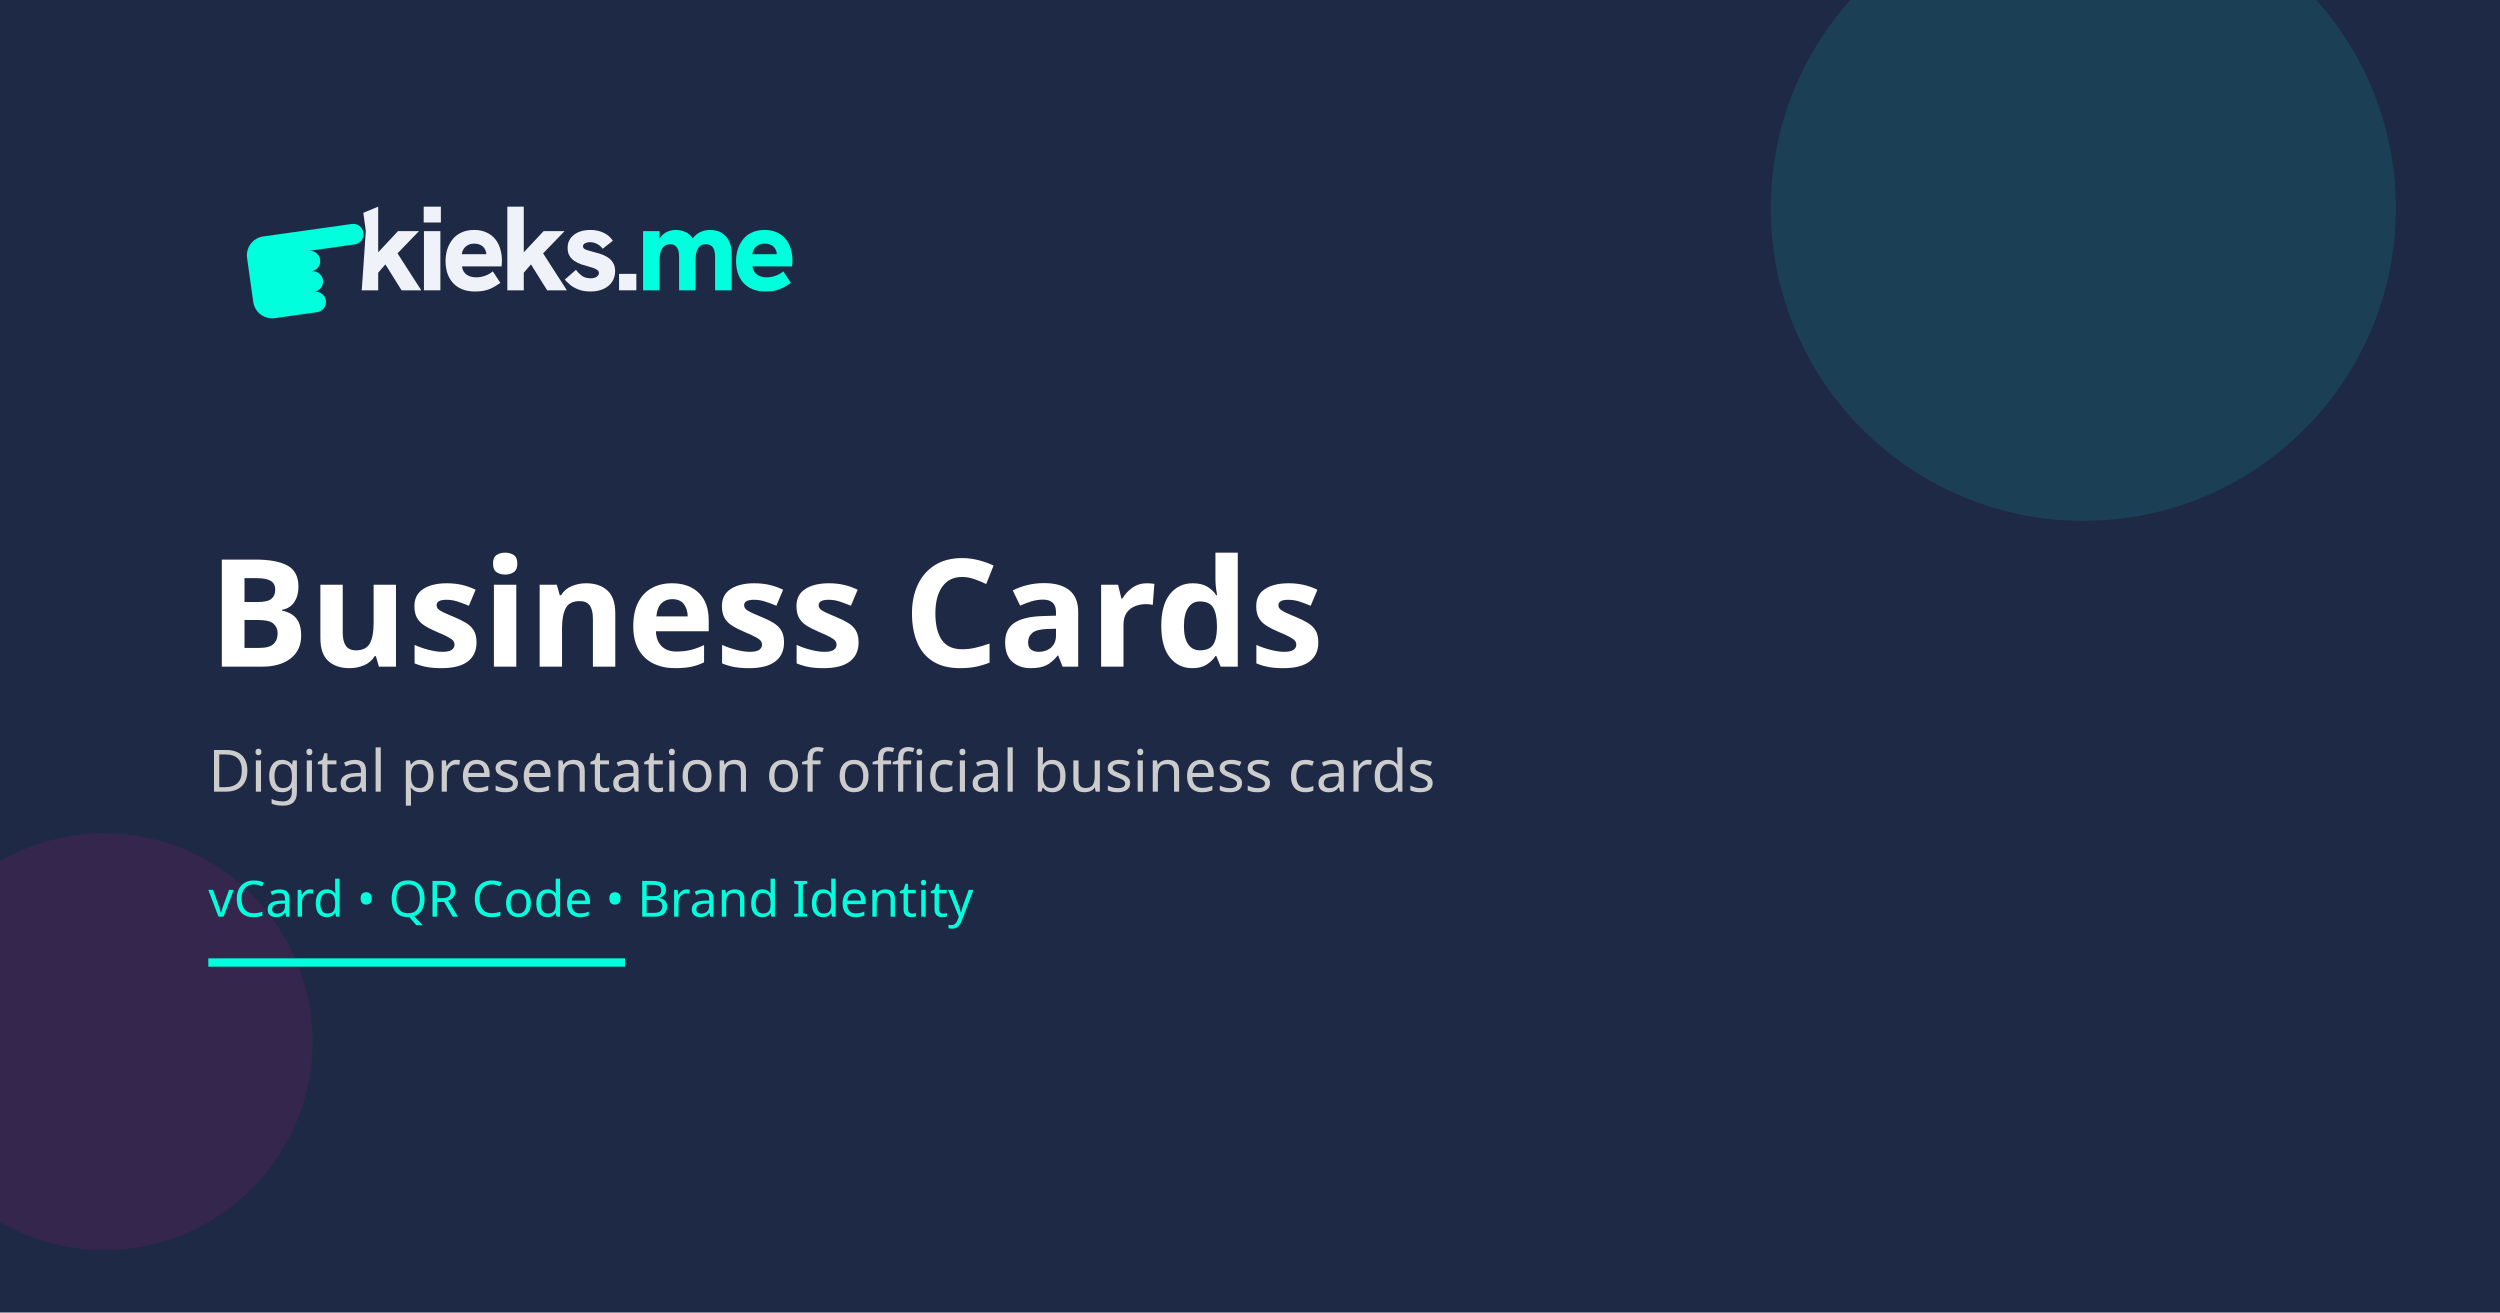
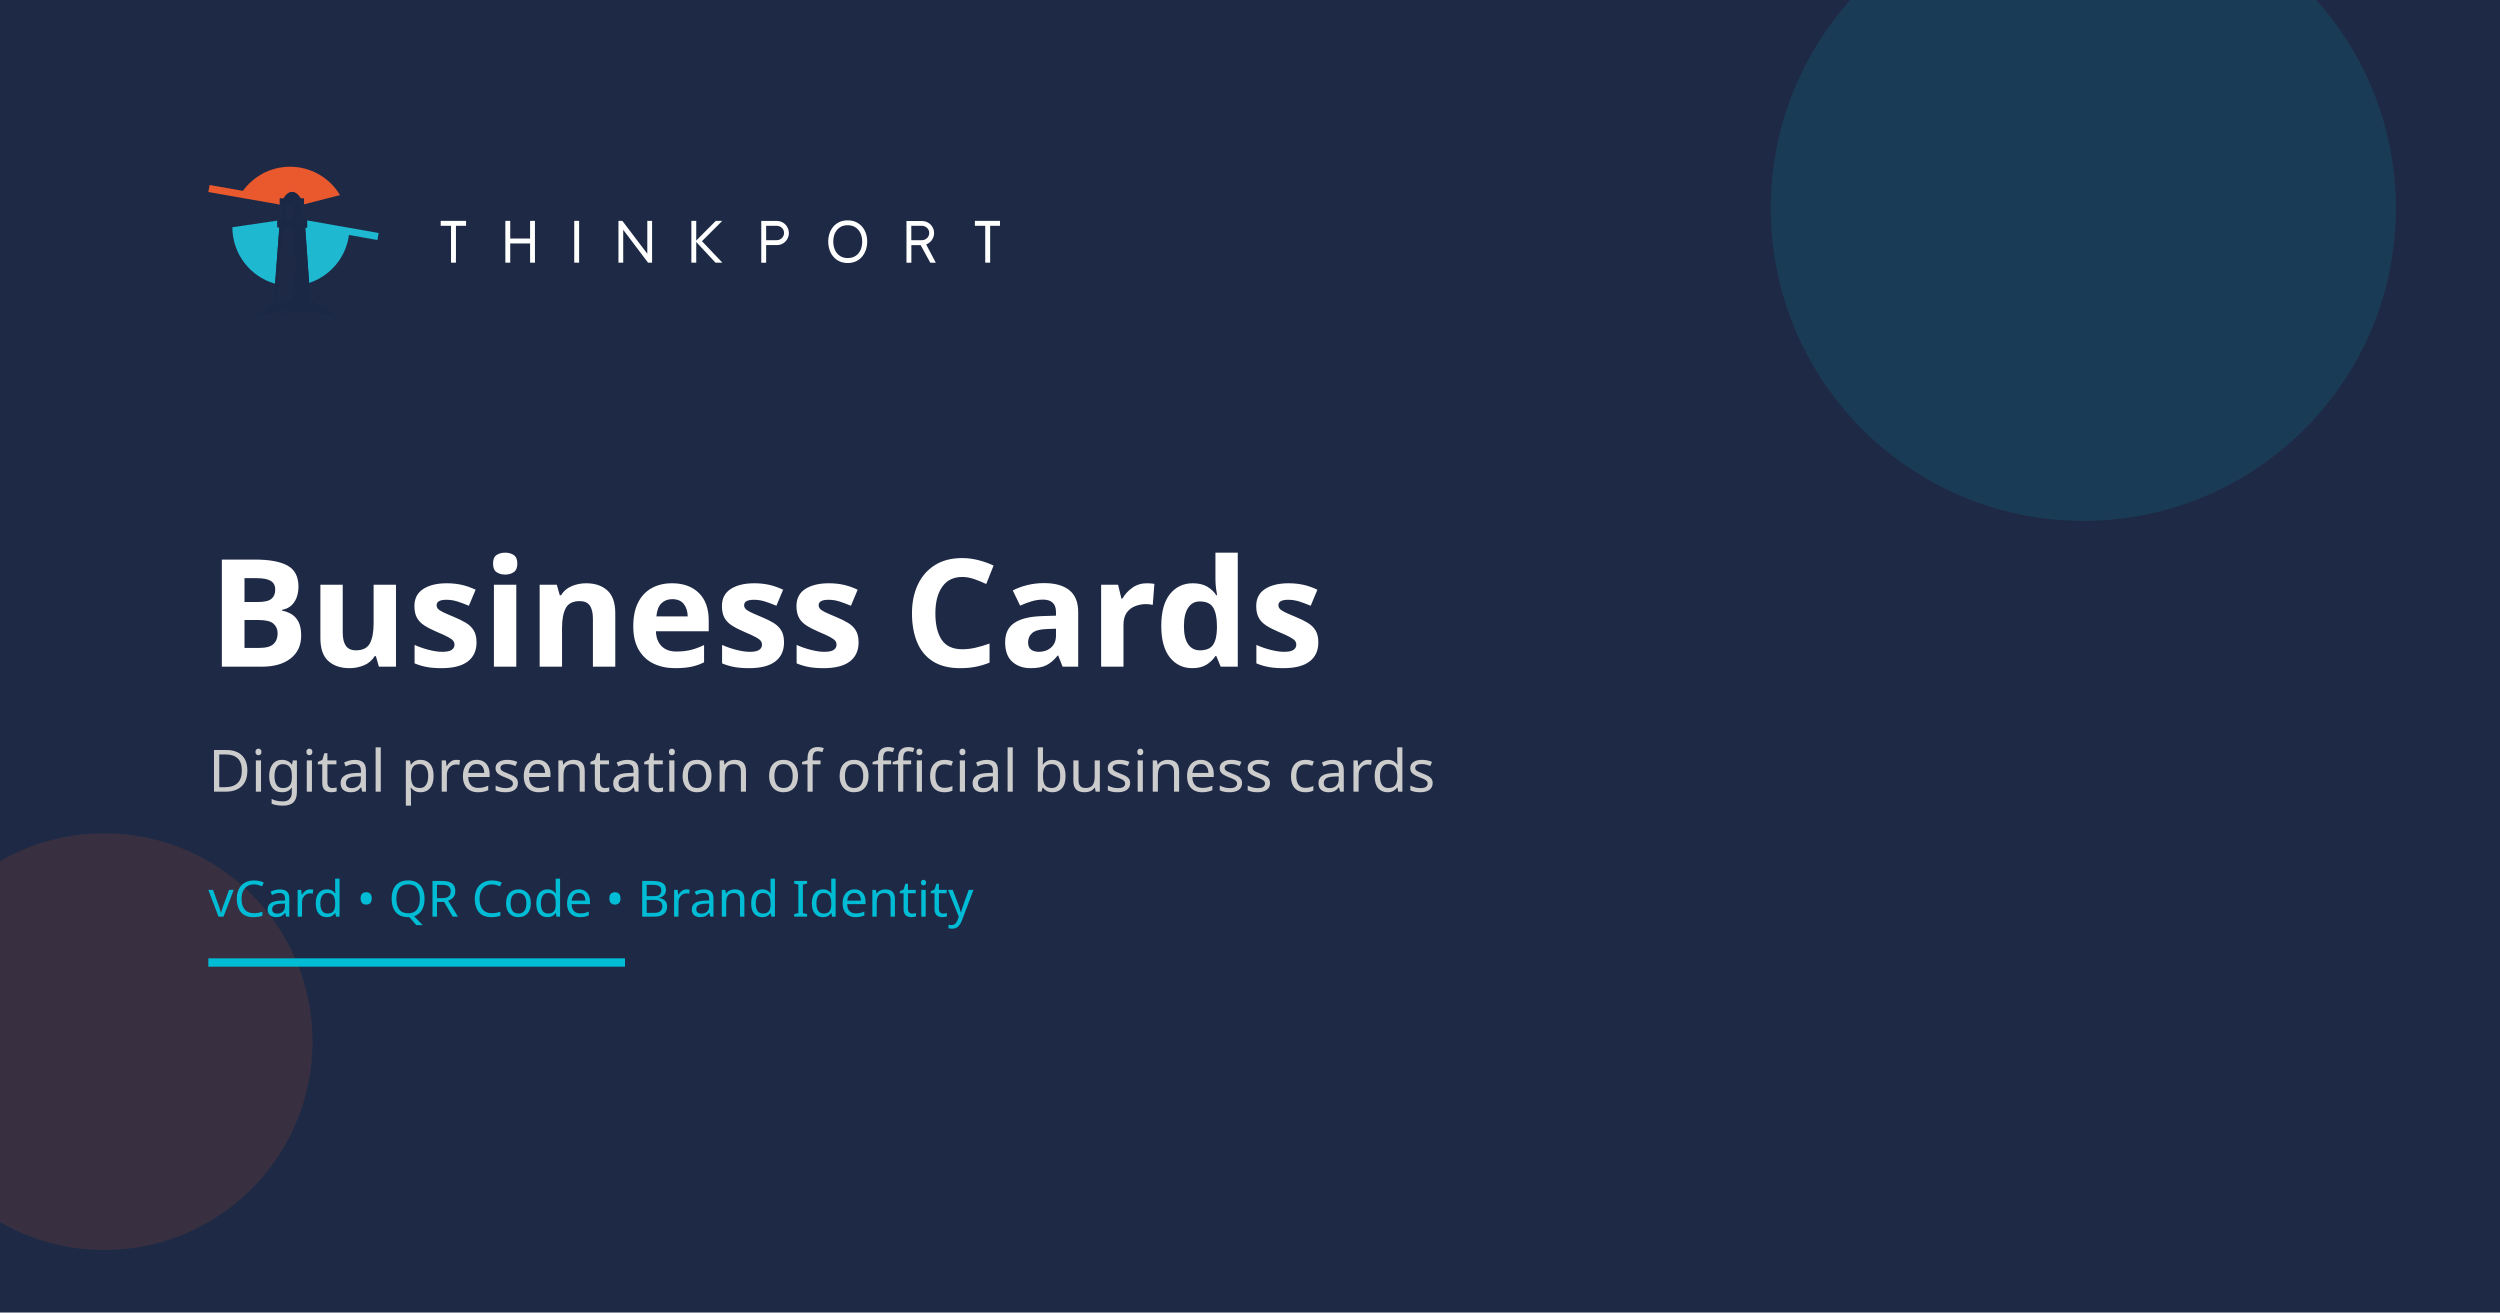
<svg xmlns="http://www.w3.org/2000/svg" width="1200" height="630" viewBox="0 0 1200 630" fill="none">
  <rect width="1200" height="630" fill="#1E2A45" />
-   <circle cx="1000" cy="100" r="150" fill="#00FFDC" opacity="0.1" />
-   <circle cx="50" cy="500" r="100" fill="#FF008F" opacity="0.1" />
+   <circle cx="1000" cy="100" r="150" fill="#00BCD4" opacity="0.12" />
+   <circle cx="50" cy="500" r="100" fill="#FF5722" opacity="0.12" />
  <g transform="translate(100, 80)">
-     <svg width="300" height="90" viewBox="0 0 500 150" fill="none">
-       <path d="M445.881 99.872C441.657 99.872 438.009 99.2 434.937 97.856C431.929 96.512 429.465 94.688 427.545 92.384C425.689 90.08 424.313 87.488 423.417 84.608C422.585 81.664 422.169 78.624 422.169 75.488C422.169 72.48 422.585 69.504 423.417 66.56C424.313 63.616 425.657 60.96 427.449 58.592C429.241 56.16 431.609 54.24 434.553 52.832C437.497 51.36 441.017 50.624 445.113 50.624C448.761 50.624 451.961 51.264 454.713 52.544C457.529 53.76 459.865 55.488 461.721 57.728C463.577 59.904 464.953 62.496 465.849 65.504C466.809 68.512 467.289 71.744 467.289 75.2C467.289 75.776 467.257 76.448 467.193 77.216C467.193 77.984 467.129 78.848 467.001 79.808H435.321C435.705 82.752 436.953 84.96 439.065 86.432C441.177 87.84 443.705 88.544 446.649 88.544C449.017 88.544 451.385 88.128 453.753 87.296C456.121 86.464 458.201 85.28 459.993 83.744L466.041 92.96C463.673 94.624 461.465 95.968 459.417 96.992C457.433 98.016 455.353 98.752 453.177 99.2C451.065 99.648 448.633 99.872 445.881 99.872ZM454.329 73.184C454.457 72.672 454.553 72.16 454.617 71.648C454.745 71.136 454.809 70.656 454.809 70.208C454.809 68.928 454.553 67.776 454.041 66.752C453.593 65.664 452.953 64.736 452.121 63.968C451.289 63.2 450.297 62.624 449.145 62.24C447.993 61.792 446.713 61.568 445.305 61.568C443.065 61.568 441.209 62.016 439.737 62.912C438.329 63.744 437.241 64.8 436.473 66.08C435.769 67.36 435.321 68.672 435.129 70.016H458.745L454.329 73.184Z" fill="#00FFDC" />
-       <path d="M347.802 98.912V51.584H360.954V63.968L358.074 66.656C358.522 63.392 359.29 60.704 360.378 58.592C361.53 56.48 362.874 54.848 364.41 53.696C365.946 52.544 367.546 51.744 369.21 51.296C370.874 50.848 372.506 50.624 374.106 50.624C376.41 50.624 378.682 51.072 380.922 51.968C383.226 52.8 385.242 54.336 386.97 56.576C388.698 58.816 389.914 61.984 390.618 66.08L382.65 69.344C383.61 64.48 385.082 60.704 387.066 58.016C389.05 55.264 391.258 53.344 393.69 52.256C396.186 51.168 398.682 50.624 401.178 50.624C405.274 50.624 408.602 51.52 411.162 53.312C413.722 55.04 415.61 57.312 416.826 60.128C418.042 62.88 418.65 65.76 418.65 68.768V98.912H405.402V71.936C405.402 69.696 405.114 67.84 404.538 66.368C403.962 64.896 403.13 63.808 402.042 63.104C400.954 62.4 399.61 62.048 398.01 62.048C396.154 62.048 394.618 62.528 393.402 63.488C392.186 64.448 391.258 65.92 390.618 67.904C390.042 69.888 389.754 72.416 389.754 75.488V98.912H376.602V71.84C376.602 68.576 375.994 66.144 374.778 64.544C373.562 62.88 371.834 62.048 369.594 62.048C367.674 62.048 366.074 62.56 364.794 63.584C363.514 64.544 362.554 66.016 361.914 68C361.274 69.92 360.954 72.416 360.954 75.488V98.912H347.802Z" fill="#00FFDC" />
-       <path d="M328.58 98.912V85.76H342.404V98.912H328.58Z" fill="#F0F2F9" />
-       <path d="M305.667 99.872C302.083 99.872 298.947 99.36 296.259 98.336C293.571 97.312 291.331 96.064 289.539 94.592C287.747 93.056 286.275 91.648 285.123 90.368L294.147 82.496C295.235 84.096 296.707 85.632 298.563 87.104C300.483 88.576 302.883 89.312 305.763 89.312C307.875 89.312 309.507 88.896 310.659 88.064C311.875 87.232 312.483 86.272 312.483 85.184C312.483 84.16 312.099 83.36 311.331 82.784C310.563 82.144 309.539 81.6 308.259 81.152C306.979 80.704 305.539 80.256 303.939 79.808C302.147 79.36 300.291 78.816 298.371 78.176C296.451 77.472 294.659 76.576 292.995 75.488C291.331 74.4 289.987 73.024 288.963 71.36C287.939 69.632 287.427 67.488 287.427 64.928C287.427 60.64 289.091 57.184 292.419 54.56C295.811 51.936 300.227 50.624 305.667 50.624C309.507 50.624 312.995 51.36 316.131 52.832C319.267 54.304 321.763 56.448 323.619 59.264L315.459 65.696C314.307 64.032 312.835 62.752 311.043 61.856C309.251 60.896 307.363 60.416 305.379 60.416C303.715 60.416 302.339 60.736 301.251 61.376C300.227 61.952 299.715 62.72 299.715 63.68C299.715 64.384 299.971 64.992 300.483 65.504C300.995 65.952 301.827 66.368 302.979 66.752C304.131 67.136 305.699 67.584 307.683 68.096C309.539 68.544 311.491 69.088 313.539 69.728C315.587 70.368 317.507 71.264 319.299 72.416C321.155 73.504 322.627 74.976 323.715 76.832C324.867 78.624 325.443 80.896 325.443 83.648C325.443 86.848 324.611 89.696 322.947 92.192C321.347 94.624 319.043 96.512 316.035 97.856C313.091 99.2 309.635 99.872 305.667 99.872Z" fill="#F0F2F9" />
-       <path d="M271.074 98.912L258.114 78.176L251.394 85.952V69.536L268.194 51.584H284.994L267.81 69.344L286.818 98.912H271.074ZM239.202 98.912V32H252.354V98.912H239.202Z" fill="#F0F2F9" />
-       <path d="M213.475 99.872C209.251 99.872 205.603 99.2 202.531 97.856C199.523 96.512 197.059 94.688 195.139 92.384C193.283 90.08 191.907 87.488 191.011 84.608C190.179 81.664 189.763 78.624 189.763 75.488C189.763 72.48 190.179 69.504 191.011 66.56C191.907 63.616 193.251 60.96 195.043 58.592C196.835 56.16 199.203 54.24 202.147 52.832C205.091 51.36 208.611 50.624 212.707 50.624C216.355 50.624 219.555 51.264 222.307 52.544C225.123 53.76 227.459 55.488 229.315 57.728C231.171 59.904 232.547 62.496 233.443 65.504C234.403 68.512 234.883 71.744 234.883 75.2C234.883 75.776 234.851 76.448 234.787 77.216C234.787 77.984 234.723 78.848 234.595 79.808H202.915C203.299 82.752 204.547 84.96 206.659 86.432C208.771 87.84 211.299 88.544 214.243 88.544C216.611 88.544 218.979 88.128 221.347 87.296C223.715 86.464 225.795 85.28 227.587 83.744L233.635 92.96C231.267 94.624 229.059 95.968 227.011 96.992C225.027 98.016 222.947 98.752 220.771 99.2C218.659 99.648 216.227 99.872 213.475 99.872ZM221.923 73.184C222.051 72.672 222.147 72.16 222.211 71.648C222.339 71.136 222.403 70.656 222.403 70.208C222.403 68.928 222.147 67.776 221.635 66.752C221.187 65.664 220.547 64.736 219.715 63.968C218.883 63.2 217.891 62.624 216.739 62.24C215.587 61.792 214.307 61.568 212.899 61.568C210.659 61.568 208.803 62.016 207.331 62.912C205.923 63.744 204.835 64.8 204.067 66.08C203.363 67.36 202.915 68.672 202.723 70.016H226.339L221.923 73.184Z" fill="#F0F2F9" />
-       <path d="M172.488 98.912V51.584H185.64V98.912H172.488ZM172.296 44.672V32H186.024V44.672H172.296Z" fill="#F0F2F9" />
-       <path d="M154.599 98.912L141.639 78.176L134.919 85.952V69.536L151.719 51.584H168.519L151.335 69.344L170.343 98.912H154.599ZM122.727 98.912L126 51.584L124 36.912L135.879 32V98.912H122.727Z" fill="#F0F2F9" />
-       <path d="M43.943 55.818C35.62 56.989 29.822 64.691 30.991 73.02L35.933 108.213C37.103 116.543 44.797 122.347 53.12 121.176L87.024 116.406C91.532 115.772 94.673 111.601 94.04 107.089C93.406 102.577 89.238 99.433 84.73 100.067C89.238 99.433 92.379 95.261 91.745 90.749C91.112 86.237 86.944 83.094 82.436 83.728C86.944 83.094 90.085 78.922 89.451 74.41C88.817 69.898 84.65 66.754 80.142 67.388L117.081 62.192C121.589 61.558 124.73 57.386 124.096 52.874C123.463 48.362 119.295 45.218 114.787 45.853L64.244 52.962C63.944 53.005 63.651 53.062 63.364 53.135C62.961 53.159 62.557 53.2 62.151 53.257L43.943 55.818Z" fill="#00FFDC" />
+     <svg width="380" height="72" viewBox="0 0 1479 280" fill="none">
+       <path fill="#FFFFFF" d="M820.1 162.6l-46.4-61.2-.2-.2h-7.3v78h8.9v-61.4l46.2 61.2.1.2h7.6v-78h-8.9zM683.6 101.2h9.1v78h-9.1zM601.1 134.1H564v-32.9h-9.1v78h9.1v-35.9h37.1v35.9h9.1v-78h-9.1zM434.1 110.4h19.3v68.8h9.2v-68.8h18.9v-9.2h-47.4zM960.1 101.2H948l-36.5 36.7v-36.7h-9.1v78h9.1v-38.6l35.9 38.5.1.1h12.8l-38.1-40.1zM1346.6 142.1c1.9-1.4 3.6-3 4.9-4.9 1.3-1.9 2.4-4 3.2-6.2.8-2.3 1.2-4.7 1.2-7.1 0-3.1-.6-6.1-1.8-8.8-1.2-2.7-2.8-5.1-4.8-7.1s-4.4-3.6-7.1-4.8c-2.7-1.2-5.7-1.8-8.7-1.8h-29.2v78h9.1v-32.9h17.4l18 32.9h10.3l-18-34.1c1.9-.9 3.8-1.9 5.5-3.2zm.2-18.3c0 1.8-.4 3.6-1.1 5.2-.7 1.6-1.7 3-2.9 4.2-1.2 1.2-2.6 2.2-4.2 2.9-1.6.7-3.4 1.1-5.2 1.1h-20.1v-26.8h20.1c1.8 0 3.6.4 5.2 1.1 1.6.7 3.1 1.7 4.3 2.9 1.2 1.2 2.2 2.6 2.9 4.2.6 1.7 1 3.4 1 5.2zM1432.1 101.2v9.2h19.3v68.8h9.2v-68.8h18.9v-9.2zM1221.7 112.3c-3-3.6-6.9-6.6-11.4-8.8-4.6-2.2-9.9-3.3-15.9-3.3s-11.3 1.1-15.8 3.3c-4.5 2.2-8.3 5.1-11.3 8.8-3 3.6-5.3 7.9-6.9 12.6-1.5 4.7-2.3 9.7-2.3 14.9 0 5.2.8 10.2 2.3 15 1.5 4.8 3.8 9.1 6.9 12.8 3 3.7 6.8 6.7 11.3 8.9 4.5 2.2 9.8 3.4 15.8 3.4s11.3-1.1 15.9-3.4c4.6-2.2 8.4-5.2 11.4-8.9s5.3-8 6.9-12.8c1.5-4.8 2.3-9.8 2.3-15 0-5.2-.8-10.2-2.3-14.9-1.6-4.7-3.9-9-6.9-12.6zm-.1 27.6c0 4.2-.6 8.2-1.7 11.9-1.1 3.7-2.9 7-5.1 9.8-2.3 2.8-5.1 5-8.5 6.6s-7.4 2.4-11.9 2.4c-4.4 0-8.4-.8-11.7-2.5-3.3-1.6-6.2-3.9-8.4-6.7-2.3-2.8-4-6.1-5.1-9.8-1.2-3.7-1.7-7.7-1.7-11.8s.6-8.1 1.7-11.8c1.1-3.7 2.9-7 5.1-9.7 2.3-2.8 5.1-5 8.4-6.6 3.3-1.6 7.3-2.4 11.7-2.4 4.5 0 8.5.8 11.9 2.5 3.4 1.6 6.2 3.9 8.5 6.6 2.3 2.8 4 6 5.1 9.7 1.1 3.7 1.7 7.7 1.7 11.8zM1078.1 107.9c-2-2-4.4-3.6-7.1-4.8-2.7-1.2-5.7-1.8-8.7-1.8H1033v78h9.1v-32.9h20.1c3.1 0 6-.6 8.7-1.7s5.1-2.8 7.1-4.8 3.6-4.4 4.8-7.1c1.2-2.7 1.8-5.7 1.8-8.8s-.6-6.1-1.8-8.8c-1.1-2.9-2.7-5.3-4.7-7.3zm-2.5 15.9c0 1.8-.4 3.6-1.1 5.2-.7 1.6-1.7 3-2.9 4.2-1.2 1.2-2.6 2.2-4.2 2.9-1.6.7-3.4 1.1-5.2 1.1h-20.1v-26.8h20.1c1.8 0 3.6.4 5.2 1.1 1.6.7 3.1 1.7 4.3 2.9 1.2 1.2 2.2 2.6 2.9 4.2.6 1.7 1 3.4 1 5.2z" />
+       <path fill="none" d="M158.9 71h-14.1l-2 29.6h16.1zM157.8 224.2c1.4-22.2 5.5-29.7 5.5-43.2 0-13.5-6.4-19.8-6.4-30.6 0-7.9 2.8-12.6 3.7-22.6.3-2.7-.3-7.4-1.7-13.9h-20.5l-9.9 139.8c7.2-2.8 16.7-5.5 28.6-7.1-.1-6.2.2-13.7.7-22.4z" />
+       <path fill="#1eb8d1" d="M130.9 220.1v-.4.4z" />
+       <path fill="#ea592d" d="M133.6 59.4h6.9c17.1-27.7 32.2 0 32.2 0h6.1v10.8L246 53c-19-31.8-53.7-53-93.3-53-36.2 0-68.3 17.8-88.1 45.1l-62.2-11L0 47.2l133.6 23.5V59.4z" />
+       <path fill="#1eb8d1" d="M184.6 100.3v13.4H181l7.4 103.4c39.3-12.9 68.8-47.5 74.3-89.6l53.2 9.4 2.3-13.1-133.6-23.5zM124.7 218.5l7.9-105.3H129v-12.5L44.9 113c0 50.2 33.7 92.6 79.8 105.5z" />
+       <path fill="#1a2846" d="M223.9 263.4c-.2-.9-3.4-1.9-5.2-1.9-8 .2-14.3-2-19.2-7.2-2.2-2.4-4.7-4.7-8.9-4.2l-9.7-136.4h3.6v-13.4h-8l-1.9-30.1h4.1V59.4h-6.1s-15.1-27.7-32.2 0h-6.9v11.3h4.8l-2.5 30H129v12.5h3.7l-10.8 143.6c-1.1.5-2.1 1-3 1.5-2.4 1.1-7.3 4.1-12.7 7.3-4.2 2.4-8.3 5.1-12.5 7.8-2.4 1.5-4.5 2.8-5.7 3.6l.3.9c24.5-.3 44.5-9.7 66.2-14.6-7.8 4.3-15.6 8.6-24.6 13.7 2.3-.3 3-.2 3.6-.4 16-4 32.5-6.7 49.1-6.1 10.1.3 19.9 2.7 29.7 4.9 9.9 2.2 19.8 3.3 29.9 4.5.3-.6.5-1.2.8-1.7-10.9-1.6-17.4-6.3-19.1-14.8zM144.8 71h14.1v29.5h-16.1l2-29.5zm13 153.2c-.6 8.7-.8 16.1-.7 22.5-11.9 1.6-21.4 4.3-28.6 7.1l9.9-139.8h20.5c1.4 6.5 1.9 11.2 1.7 13.9-.9 10-3.7 14.7-3.7 22.6 0 10.8 6.4 17.1 6.4 30.6s-4 20.9-5.5 43.1z" />
    </svg>
  </g>
  <text x="100" y="320" font-family="'Hanken Grotesk', sans-serif" font-size="72" font-weight="700" fill="#FFFFFF">
    Business Cards
  </text>
  <text x="100" y="380" font-family="'Source Sans 3', sans-serif" font-size="28" font-weight="400" fill="#CCCCCC">
    Digital presentation of official business cards
  </text>
-   <text x="100" y="440" font-family="'Source Sans 3', sans-serif" font-size="24" font-weight="400" fill="#00FFDC">
+   <text x="100" y="440" font-family="'Source Sans 3', sans-serif" font-size="24" font-weight="400" fill="#00BCD4">
    vCard • QR Code • Brand Identity
  </text>
-   <rect x="100" y="460" width="200" height="4" fill="#00FFDC" />
+   <rect x="100" y="460" width="200" height="4" fill="#00BCD4" />
</svg>
